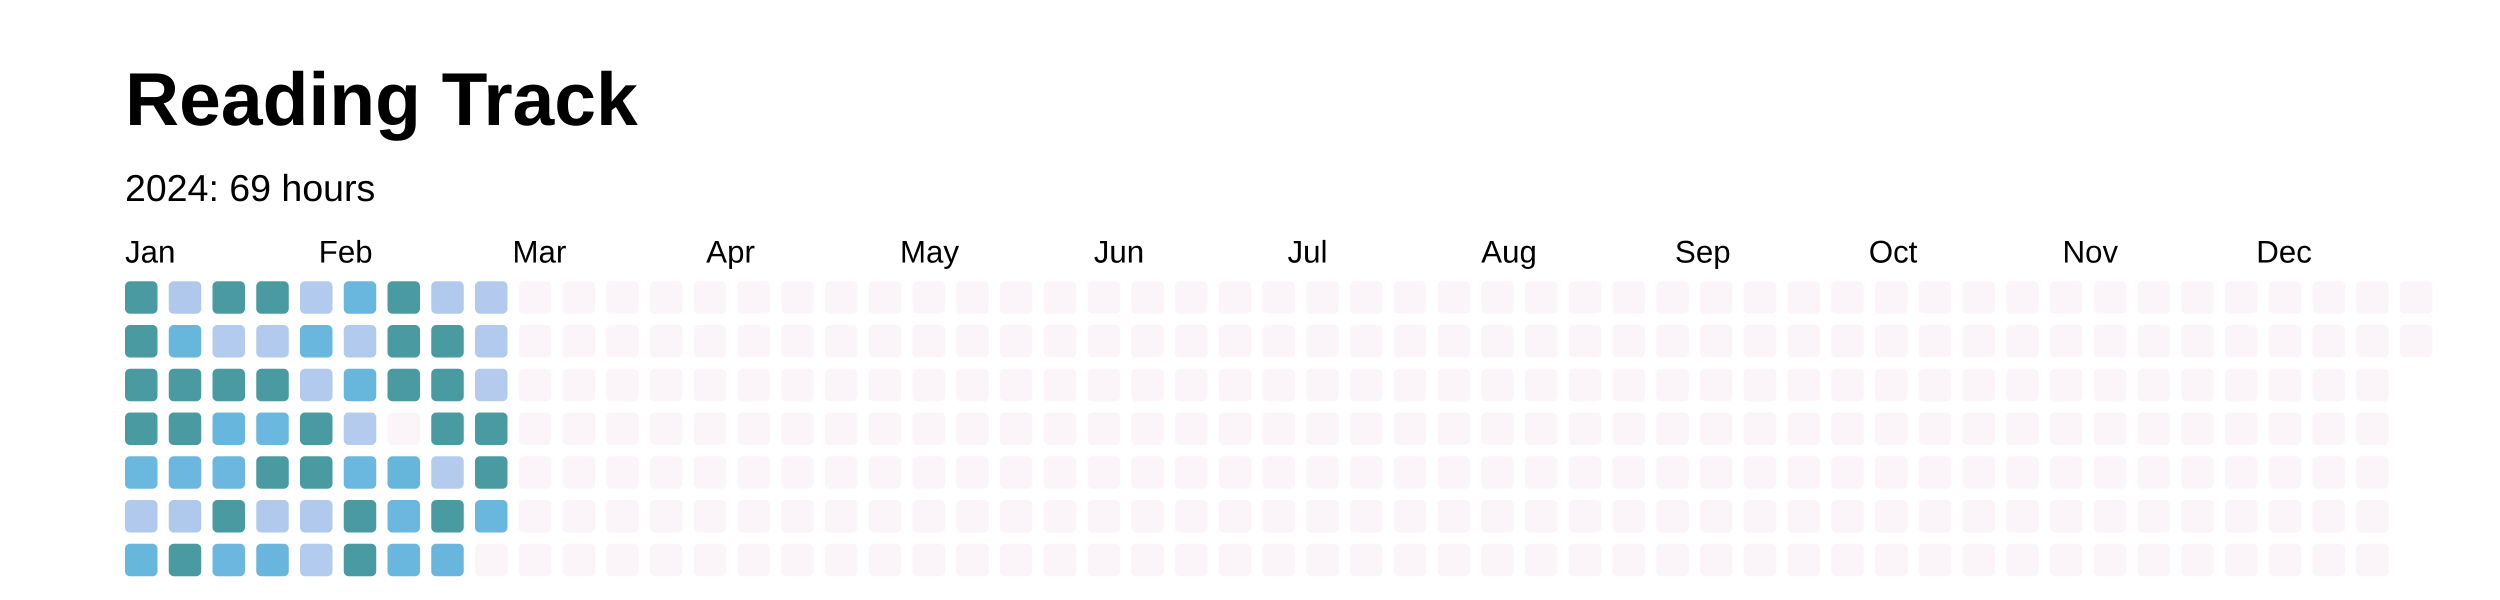
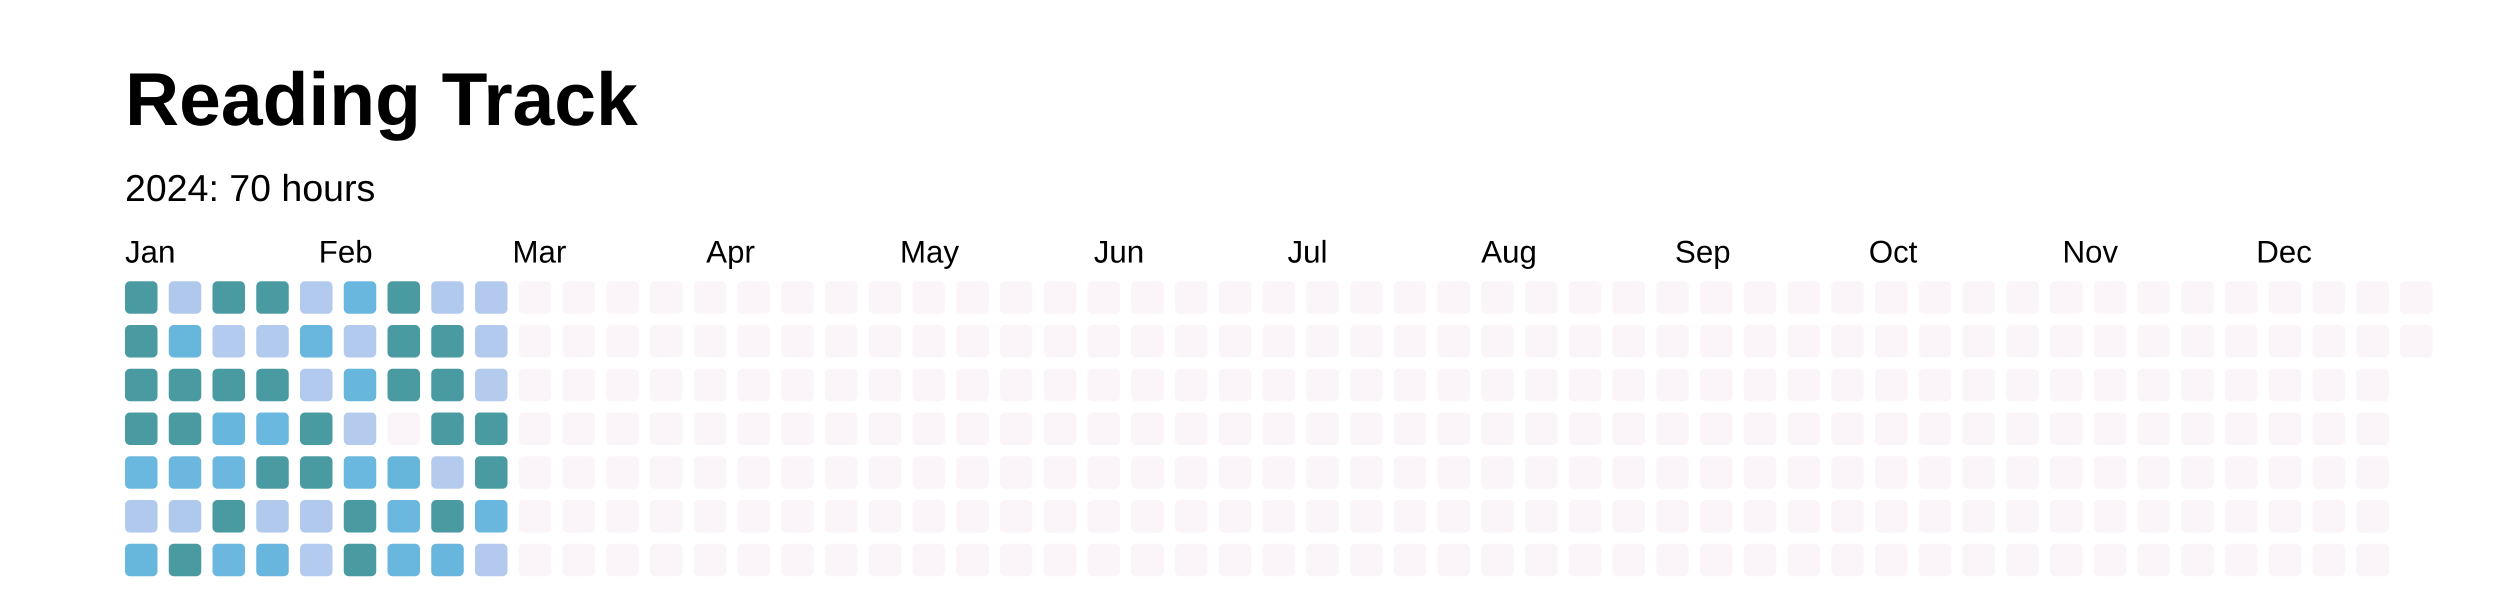
<svg xmlns="http://www.w3.org/2000/svg" baseProfile="full" height="48mm" version="1.1" viewBox="0,0,200,48" width="200mm">
  <defs />
  <rect fill="#FFFFFF" height="48" width="200" x="0" y="0" />
  <text fill="#000000" style="font-size:6px; font-family:Arial; font-weight:bold;" x="10" y="10">Reading Track</text>
-   <text dominant-baseline="hanging" fill="#000000" style="font-size:3.0px; font-family:Arial;" x="10" y="14">2024: 69 hours</text>
+   <text dominant-baseline="hanging" fill="#000000" style="font-size:3.0px; font-family:Arial;" x="10" y="14">2024: 70 hours</text>
  <text fill="#000000" style="font-size:2.5px; font-family:Arial" x="10.0" y="21.0">Jan</text>
  <text fill="#000000" style="font-size:2.5px; font-family:Arial" x="25.5" y="21.0">Feb</text>
  <text fill="#000000" style="font-size:2.5px; font-family:Arial" x="41.0" y="21.0">Mar</text>
  <text fill="#000000" style="font-size:2.5px; font-family:Arial" x="56.5" y="21.0">Apr</text>
  <text fill="#000000" style="font-size:2.5px; font-family:Arial" x="72.0" y="21.0">May</text>
  <text fill="#000000" style="font-size:2.5px; font-family:Arial" x="87.5" y="21.0">Jun</text>
  <text fill="#000000" style="font-size:2.5px; font-family:Arial" x="103.0" y="21.0">Jul</text>
  <text fill="#000000" style="font-size:2.5px; font-family:Arial" x="118.5" y="21.0">Aug</text>
  <text fill="#000000" style="font-size:2.5px; font-family:Arial" x="134.0" y="21.0">Sep</text>
  <text fill="#000000" style="font-size:2.5px; font-family:Arial" x="149.5" y="21.0">Oct</text>
  <text fill="#000000" style="font-size:2.5px; font-family:Arial" x="165.0" y="21.0">Nov</text>
  <text fill="#000000" style="font-size:2.5px; font-family:Arial" x="180.5" y="21.0">Dec</text>
  <rect fill="#4a9ba1" height="2.6" rx="0.4" ry="0.4" width="2.6" x="10.0" y="22.5" />
  <rect fill="#4a9ba1" height="2.6" rx="0.4" ry="0.4" width="2.6" x="10.0" y="26.0" />
  <rect fill="#4a9ba1" height="2.6" rx="0.4" ry="0.4" width="2.6" x="10.0" y="29.5" />
  <rect fill="#4a9ba1" height="2.6" rx="0.4" ry="0.4" width="2.6" x="10.0" y="33.0" />
  <rect fill="#6ab7df" height="2.6" rx="0.4" ry="0.4" width="2.6" x="10.0" y="36.5" />
  <rect fill="#b0c9ed" height="2.6" rx="0.4" ry="0.4" width="2.6" x="10.0" y="40.0" />
  <rect fill="#67b6dc" height="2.6" rx="0.4" ry="0.4" width="2.6" x="10.0" y="43.5" />
  <rect fill="#afc8ec" height="2.6" rx="0.4" ry="0.4" width="2.6" x="13.5" y="22.5" />
  <rect fill="#67b6dc" height="2.6" rx="0.4" ry="0.4" width="2.6" x="13.5" y="26.0" />
  <rect fill="#4a9ba1" height="2.6" rx="0.4" ry="0.4" width="2.6" x="13.5" y="29.5" />
  <rect fill="#4a9ba1" height="2.6" rx="0.4" ry="0.4" width="2.6" x="13.5" y="33.0" />
  <rect fill="#6bb7df" height="2.6" rx="0.4" ry="0.4" width="2.6" x="13.5" y="36.5" />
  <rect fill="#afc9ec" height="2.6" rx="0.4" ry="0.4" width="2.6" x="13.5" y="40.0" />
  <rect fill="#4a9ba1" height="2.6" rx="0.4" ry="0.4" width="2.6" x="13.5" y="43.5" />
  <rect fill="#4a9ba1" height="2.6" rx="0.4" ry="0.4" width="2.6" x="17.0" y="22.5" />
  <rect fill="#b3cbee" height="2.6" rx="0.4" ry="0.4" width="2.6" x="17.0" y="26.0" />
  <rect fill="#4a9ba1" height="2.6" rx="0.4" ry="0.4" width="2.6" x="17.0" y="29.5" />
  <rect fill="#67b6dd" height="2.6" rx="0.4" ry="0.4" width="2.6" x="17.0" y="33.0" />
  <rect fill="#6bb7e0" height="2.6" rx="0.4" ry="0.4" width="2.6" x="17.0" y="36.5" />
  <rect fill="#4a9ba1" height="2.6" rx="0.4" ry="0.4" width="2.6" x="17.0" y="40.0" />
  <rect fill="#6bb7df" height="2.6" rx="0.4" ry="0.4" width="2.6" x="17.0" y="43.5" />
  <rect fill="#4a9ba1" height="2.6" rx="0.4" ry="0.4" width="2.6" x="20.5" y="22.5" />
  <rect fill="#b2caed" height="2.6" rx="0.4" ry="0.4" width="2.6" x="20.5" y="26.0" />
  <rect fill="#4a9ba1" height="2.6" rx="0.4" ry="0.4" width="2.6" x="20.5" y="29.5" />
  <rect fill="#6ab7df" height="2.6" rx="0.4" ry="0.4" width="2.6" x="20.5" y="33.0" />
  <rect fill="#4a9ba1" height="2.6" rx="0.4" ry="0.4" width="2.6" x="20.5" y="36.5" />
  <rect fill="#b0c9ed" height="2.6" rx="0.4" ry="0.4" width="2.6" x="20.5" y="40.0" />
  <rect fill="#68b6dd" height="2.6" rx="0.4" ry="0.4" width="2.6" x="20.5" y="43.5" />
  <rect fill="#b2caed" height="2.6" rx="0.4" ry="0.4" width="2.6" x="24.0" y="22.5" />
  <rect fill="#69b7de" height="2.6" rx="0.4" ry="0.4" width="2.6" x="24.0" y="26.0" />
  <rect fill="#b1caed" height="2.6" rx="0.4" ry="0.4" width="2.6" x="24.0" y="29.5" />
  <rect fill="#4a9ba1" height="2.6" rx="0.4" ry="0.4" width="2.6" x="24.0" y="33.0" />
  <rect fill="#4a9ba1" height="2.6" rx="0.4" ry="0.4" width="2.6" x="24.0" y="36.5" />
  <rect fill="#b0c9ed" height="2.6" rx="0.4" ry="0.4" width="2.6" x="24.0" y="40.0" />
  <rect fill="#b3cbee" height="2.6" rx="0.4" ry="0.4" width="2.6" x="24.0" y="43.5" />
  <rect fill="#69b7de" height="2.6" rx="0.4" ry="0.4" width="2.6" x="27.5" y="22.5" />
  <rect fill="#b2caed" height="2.6" rx="0.4" ry="0.4" width="2.6" x="27.5" y="26.0" />
  <rect fill="#67b6dc" height="2.6" rx="0.4" ry="0.4" width="2.6" x="27.5" y="29.5" />
  <rect fill="#b4cbee" height="2.6" rx="0.4" ry="0.4" width="2.6" x="27.5" y="33.0" />
  <rect fill="#6ab7df" height="2.6" rx="0.4" ry="0.4" width="2.6" x="27.5" y="36.5" />
  <rect fill="#4a9ba1" height="2.6" rx="0.4" ry="0.4" width="2.6" x="27.5" y="40.0" />
  <rect fill="#4a9ba1" height="2.6" rx="0.4" ry="0.4" width="2.6" x="27.5" y="43.5" />
  <rect fill="#4a9ba1" height="2.6" rx="0.4" ry="0.4" width="2.6" x="31.0" y="22.5" />
  <rect fill="#4a9ba1" height="2.6" rx="0.4" ry="0.4" width="2.6" x="31.0" y="26.0" />
  <rect fill="#4a9ba1" height="2.6" rx="0.4" ry="0.4" width="2.6" x="31.0" y="29.5" />
  <rect fill="#FBF4F9" height="2.6" rx="0.4" ry="0.4" width="2.6" x="31.0" y="33.0" />
  <rect fill="#66b6dc" height="2.6" rx="0.4" ry="0.4" width="2.6" x="31.0" y="36.5" />
  <rect fill="#6bb7df" height="2.6" rx="0.4" ry="0.4" width="2.6" x="31.0" y="40.0" />
  <rect fill="#69b7de" height="2.6" rx="0.4" ry="0.4" width="2.6" x="31.0" y="43.5" />
  <rect fill="#b1c9ed" height="2.6" rx="0.4" ry="0.4" width="2.6" x="34.5" y="22.5" />
  <rect fill="#4a9ba1" height="2.6" rx="0.4" ry="0.4" width="2.6" x="34.5" y="26.0" />
  <rect fill="#4a9ba1" height="2.6" rx="0.4" ry="0.4" width="2.6" x="34.5" y="29.5" />
  <rect fill="#4a9ba1" height="2.6" rx="0.4" ry="0.4" width="2.6" x="34.5" y="33.0" />
  <rect fill="#b4cbee" height="2.6" rx="0.4" ry="0.4" width="2.6" x="34.5" y="36.5" />
  <rect fill="#4a9ba1" height="2.6" rx="0.4" ry="0.4" width="2.6" x="34.5" y="40.0" />
  <rect fill="#68b6dd" height="2.6" rx="0.4" ry="0.4" width="2.6" x="34.5" y="43.5" />
  <rect fill="#b3caee" height="2.6" rx="0.4" ry="0.4" width="2.6" x="38.0" y="22.5" />
  <rect fill="#b1caed" height="2.6" rx="0.4" ry="0.4" width="2.6" x="38.0" y="26.0" />
  <rect fill="#b4cbee" height="2.6" rx="0.4" ry="0.4" width="2.6" x="38.0" y="29.5" />
  <rect fill="#4a9ba1" height="2.6" rx="0.4" ry="0.4" width="2.6" x="38.0" y="33.0" />
  <rect fill="#4a9ba1" height="2.6" rx="0.4" ry="0.4" width="2.6" x="38.0" y="36.5" />
  <rect fill="#69b7df" height="2.6" rx="0.4" ry="0.4" width="2.6" x="38.0" y="40.0" />
-   <rect fill="#FBF4F9" height="2.6" rx="0.4" ry="0.4" width="2.6" x="38.0" y="43.5" />
+   <rect fill="#b3caee" height="2.6" rx="0.4" ry="0.4" width="2.6" x="38.0" y="43.5" />
  <rect fill="#FBF4F9" height="2.6" rx="0.4" ry="0.4" width="2.6" x="41.5" y="22.5" />
  <rect fill="#FBF4F9" height="2.6" rx="0.4" ry="0.4" width="2.6" x="41.5" y="26.0" />
  <rect fill="#FBF4F9" height="2.6" rx="0.4" ry="0.4" width="2.6" x="41.5" y="29.5" />
  <rect fill="#FBF4F9" height="2.6" rx="0.4" ry="0.4" width="2.6" x="41.5" y="33.0" />
  <rect fill="#FBF4F9" height="2.6" rx="0.4" ry="0.4" width="2.6" x="41.5" y="36.5" />
  <rect fill="#FBF4F9" height="2.6" rx="0.4" ry="0.4" width="2.6" x="41.5" y="40.0" />
  <rect fill="#FBF4F9" height="2.6" rx="0.4" ry="0.4" width="2.6" x="41.5" y="43.5" />
  <rect fill="#FBF4F9" height="2.6" rx="0.4" ry="0.4" width="2.6" x="45.0" y="22.5" />
  <rect fill="#FBF4F9" height="2.6" rx="0.4" ry="0.4" width="2.6" x="45.0" y="26.0" />
  <rect fill="#FBF4F9" height="2.6" rx="0.4" ry="0.4" width="2.6" x="45.0" y="29.5" />
  <rect fill="#FBF4F9" height="2.6" rx="0.4" ry="0.4" width="2.6" x="45.0" y="33.0" />
  <rect fill="#FBF4F9" height="2.6" rx="0.4" ry="0.4" width="2.6" x="45.0" y="36.5" />
  <rect fill="#FBF4F9" height="2.6" rx="0.4" ry="0.4" width="2.6" x="45.0" y="40.0" />
  <rect fill="#FBF4F9" height="2.6" rx="0.4" ry="0.4" width="2.6" x="45.0" y="43.5" />
  <rect fill="#FBF4F9" height="2.6" rx="0.4" ry="0.4" width="2.6" x="48.5" y="22.5" />
  <rect fill="#FBF4F9" height="2.6" rx="0.4" ry="0.4" width="2.6" x="48.5" y="26.0" />
  <rect fill="#FBF4F9" height="2.6" rx="0.4" ry="0.4" width="2.6" x="48.5" y="29.5" />
  <rect fill="#FBF4F9" height="2.6" rx="0.4" ry="0.4" width="2.6" x="48.5" y="33.0" />
  <rect fill="#FBF4F9" height="2.6" rx="0.4" ry="0.4" width="2.6" x="48.5" y="36.5" />
  <rect fill="#FBF4F9" height="2.6" rx="0.4" ry="0.4" width="2.6" x="48.5" y="40.0" />
  <rect fill="#FBF4F9" height="2.6" rx="0.4" ry="0.4" width="2.6" x="48.5" y="43.5" />
  <rect fill="#FBF4F9" height="2.6" rx="0.4" ry="0.4" width="2.6" x="52.0" y="22.5" />
  <rect fill="#FBF4F9" height="2.6" rx="0.4" ry="0.4" width="2.6" x="52.0" y="26.0" />
  <rect fill="#FBF4F9" height="2.6" rx="0.4" ry="0.4" width="2.6" x="52.0" y="29.5" />
  <rect fill="#FBF4F9" height="2.6" rx="0.4" ry="0.4" width="2.6" x="52.0" y="33.0" />
  <rect fill="#FBF4F9" height="2.6" rx="0.4" ry="0.4" width="2.6" x="52.0" y="36.5" />
  <rect fill="#FBF4F9" height="2.6" rx="0.4" ry="0.4" width="2.6" x="52.0" y="40.0" />
  <rect fill="#FBF4F9" height="2.6" rx="0.4" ry="0.4" width="2.6" x="52.0" y="43.5" />
  <rect fill="#FBF4F9" height="2.6" rx="0.4" ry="0.4" width="2.6" x="55.5" y="22.5" />
  <rect fill="#FBF4F9" height="2.6" rx="0.4" ry="0.4" width="2.6" x="55.5" y="26.0" />
  <rect fill="#FBF4F9" height="2.6" rx="0.4" ry="0.4" width="2.6" x="55.5" y="29.5" />
  <rect fill="#FBF4F9" height="2.6" rx="0.4" ry="0.4" width="2.6" x="55.5" y="33.0" />
  <rect fill="#FBF4F9" height="2.6" rx="0.4" ry="0.4" width="2.6" x="55.5" y="36.5" />
  <rect fill="#FBF4F9" height="2.6" rx="0.4" ry="0.4" width="2.6" x="55.5" y="40.0" />
  <rect fill="#FBF4F9" height="2.6" rx="0.4" ry="0.4" width="2.6" x="55.5" y="43.5" />
  <rect fill="#FBF4F9" height="2.6" rx="0.4" ry="0.4" width="2.6" x="59.0" y="22.5" />
  <rect fill="#FBF4F9" height="2.6" rx="0.4" ry="0.4" width="2.6" x="59.0" y="26.0" />
  <rect fill="#FBF4F9" height="2.6" rx="0.4" ry="0.4" width="2.6" x="59.0" y="29.5" />
  <rect fill="#FBF4F9" height="2.6" rx="0.4" ry="0.4" width="2.6" x="59.0" y="33.0" />
  <rect fill="#FBF4F9" height="2.6" rx="0.4" ry="0.4" width="2.6" x="59.0" y="36.5" />
  <rect fill="#FBF4F9" height="2.6" rx="0.4" ry="0.4" width="2.6" x="59.0" y="40.0" />
  <rect fill="#FBF4F9" height="2.6" rx="0.4" ry="0.4" width="2.6" x="59.0" y="43.5" />
  <rect fill="#FBF4F9" height="2.6" rx="0.4" ry="0.4" width="2.6" x="62.5" y="22.5" />
  <rect fill="#FBF4F9" height="2.6" rx="0.4" ry="0.4" width="2.6" x="62.5" y="26.0" />
  <rect fill="#FBF4F9" height="2.6" rx="0.4" ry="0.4" width="2.6" x="62.5" y="29.5" />
  <rect fill="#FBF4F9" height="2.6" rx="0.4" ry="0.4" width="2.6" x="62.5" y="33.0" />
  <rect fill="#FBF4F9" height="2.6" rx="0.4" ry="0.4" width="2.6" x="62.5" y="36.5" />
  <rect fill="#FBF4F9" height="2.6" rx="0.4" ry="0.4" width="2.6" x="62.5" y="40.0" />
  <rect fill="#FBF4F9" height="2.6" rx="0.4" ry="0.4" width="2.6" x="62.5" y="43.5" />
  <rect fill="#FBF4F9" height="2.6" rx="0.4" ry="0.4" width="2.6" x="66.0" y="22.5" />
  <rect fill="#FBF4F9" height="2.6" rx="0.4" ry="0.4" width="2.6" x="66.0" y="26.0" />
  <rect fill="#FBF4F9" height="2.6" rx="0.4" ry="0.4" width="2.6" x="66.0" y="29.5" />
  <rect fill="#FBF4F9" height="2.6" rx="0.4" ry="0.4" width="2.6" x="66.0" y="33.0" />
  <rect fill="#FBF4F9" height="2.6" rx="0.4" ry="0.4" width="2.6" x="66.0" y="36.5" />
  <rect fill="#FBF4F9" height="2.6" rx="0.4" ry="0.4" width="2.6" x="66.0" y="40.0" />
  <rect fill="#FBF4F9" height="2.6" rx="0.4" ry="0.4" width="2.6" x="66.0" y="43.5" />
  <rect fill="#FBF4F9" height="2.6" rx="0.4" ry="0.4" width="2.6" x="69.5" y="22.5" />
  <rect fill="#FBF4F9" height="2.6" rx="0.4" ry="0.4" width="2.6" x="69.5" y="26.0" />
  <rect fill="#FBF4F9" height="2.6" rx="0.4" ry="0.4" width="2.6" x="69.5" y="29.5" />
  <rect fill="#FBF4F9" height="2.6" rx="0.4" ry="0.4" width="2.6" x="69.5" y="33.0" />
  <rect fill="#FBF4F9" height="2.6" rx="0.4" ry="0.4" width="2.6" x="69.5" y="36.5" />
  <rect fill="#FBF4F9" height="2.6" rx="0.4" ry="0.4" width="2.6" x="69.5" y="40.0" />
  <rect fill="#FBF4F9" height="2.6" rx="0.4" ry="0.4" width="2.6" x="69.5" y="43.5" />
  <rect fill="#FBF4F9" height="2.6" rx="0.4" ry="0.4" width="2.6" x="73.0" y="22.5" />
  <rect fill="#FBF4F9" height="2.6" rx="0.4" ry="0.4" width="2.6" x="73.0" y="26.0" />
  <rect fill="#FBF4F9" height="2.6" rx="0.4" ry="0.4" width="2.6" x="73.0" y="29.5" />
  <rect fill="#FBF4F9" height="2.6" rx="0.4" ry="0.4" width="2.6" x="73.0" y="33.0" />
  <rect fill="#FBF4F9" height="2.6" rx="0.4" ry="0.4" width="2.6" x="73.0" y="36.5" />
  <rect fill="#FBF4F9" height="2.6" rx="0.4" ry="0.4" width="2.6" x="73.0" y="40.0" />
  <rect fill="#FBF4F9" height="2.6" rx="0.4" ry="0.4" width="2.6" x="73.0" y="43.5" />
  <rect fill="#FBF4F9" height="2.6" rx="0.4" ry="0.4" width="2.6" x="76.5" y="22.5" />
  <rect fill="#FBF4F9" height="2.6" rx="0.4" ry="0.4" width="2.6" x="76.5" y="26.0" />
  <rect fill="#FBF4F9" height="2.6" rx="0.4" ry="0.4" width="2.6" x="76.5" y="29.5" />
  <rect fill="#FBF4F9" height="2.6" rx="0.4" ry="0.4" width="2.6" x="76.5" y="33.0" />
  <rect fill="#FBF4F9" height="2.6" rx="0.4" ry="0.4" width="2.6" x="76.5" y="36.5" />
  <rect fill="#FBF4F9" height="2.6" rx="0.4" ry="0.4" width="2.6" x="76.5" y="40.0" />
  <rect fill="#FBF4F9" height="2.6" rx="0.4" ry="0.4" width="2.6" x="76.5" y="43.5" />
  <rect fill="#FBF4F9" height="2.6" rx="0.4" ry="0.4" width="2.6" x="80.0" y="22.5" />
  <rect fill="#FBF4F9" height="2.6" rx="0.4" ry="0.4" width="2.6" x="80.0" y="26.0" />
  <rect fill="#FBF4F9" height="2.6" rx="0.4" ry="0.4" width="2.6" x="80.0" y="29.5" />
  <rect fill="#FBF4F9" height="2.6" rx="0.4" ry="0.4" width="2.6" x="80.0" y="33.0" />
  <rect fill="#FBF4F9" height="2.6" rx="0.4" ry="0.4" width="2.6" x="80.0" y="36.5" />
  <rect fill="#FBF4F9" height="2.6" rx="0.4" ry="0.4" width="2.6" x="80.0" y="40.0" />
  <rect fill="#FBF4F9" height="2.6" rx="0.4" ry="0.4" width="2.6" x="80.0" y="43.5" />
  <rect fill="#FBF4F9" height="2.6" rx="0.4" ry="0.4" width="2.6" x="83.5" y="22.5" />
  <rect fill="#FBF4F9" height="2.6" rx="0.4" ry="0.4" width="2.6" x="83.5" y="26.0" />
  <rect fill="#FBF4F9" height="2.6" rx="0.4" ry="0.4" width="2.6" x="83.5" y="29.5" />
  <rect fill="#FBF4F9" height="2.6" rx="0.4" ry="0.4" width="2.6" x="83.5" y="33.0" />
  <rect fill="#FBF4F9" height="2.6" rx="0.4" ry="0.4" width="2.6" x="83.5" y="36.5" />
  <rect fill="#FBF4F9" height="2.6" rx="0.4" ry="0.4" width="2.6" x="83.5" y="40.0" />
  <rect fill="#FBF4F9" height="2.6" rx="0.4" ry="0.4" width="2.6" x="83.5" y="43.5" />
  <rect fill="#FBF4F9" height="2.6" rx="0.4" ry="0.4" width="2.6" x="87.0" y="22.5" />
  <rect fill="#FBF4F9" height="2.6" rx="0.4" ry="0.4" width="2.6" x="87.0" y="26.0" />
  <rect fill="#FBF4F9" height="2.6" rx="0.4" ry="0.4" width="2.6" x="87.0" y="29.5" />
  <rect fill="#FBF4F9" height="2.6" rx="0.4" ry="0.4" width="2.6" x="87.0" y="33.0" />
  <rect fill="#FBF4F9" height="2.6" rx="0.4" ry="0.4" width="2.6" x="87.0" y="36.5" />
  <rect fill="#FBF4F9" height="2.6" rx="0.4" ry="0.4" width="2.6" x="87.0" y="40.0" />
  <rect fill="#FBF4F9" height="2.6" rx="0.4" ry="0.4" width="2.6" x="87.0" y="43.5" />
  <rect fill="#FBF4F9" height="2.6" rx="0.4" ry="0.4" width="2.6" x="90.5" y="22.5" />
  <rect fill="#FBF4F9" height="2.6" rx="0.4" ry="0.4" width="2.6" x="90.5" y="26.0" />
  <rect fill="#FBF4F9" height="2.6" rx="0.4" ry="0.4" width="2.6" x="90.5" y="29.5" />
  <rect fill="#FBF4F9" height="2.6" rx="0.4" ry="0.4" width="2.6" x="90.5" y="33.0" />
  <rect fill="#FBF4F9" height="2.6" rx="0.4" ry="0.4" width="2.6" x="90.5" y="36.5" />
  <rect fill="#FBF4F9" height="2.6" rx="0.4" ry="0.4" width="2.6" x="90.5" y="40.0" />
  <rect fill="#FBF4F9" height="2.6" rx="0.4" ry="0.4" width="2.6" x="90.5" y="43.5" />
  <rect fill="#FBF4F9" height="2.6" rx="0.4" ry="0.4" width="2.6" x="94.0" y="22.5" />
  <rect fill="#FBF4F9" height="2.6" rx="0.4" ry="0.4" width="2.6" x="94.0" y="26.0" />
  <rect fill="#FBF4F9" height="2.6" rx="0.4" ry="0.4" width="2.6" x="94.0" y="29.5" />
  <rect fill="#FBF4F9" height="2.6" rx="0.4" ry="0.4" width="2.6" x="94.0" y="33.0" />
  <rect fill="#FBF4F9" height="2.6" rx="0.4" ry="0.4" width="2.6" x="94.0" y="36.5" />
  <rect fill="#FBF4F9" height="2.6" rx="0.4" ry="0.4" width="2.6" x="94.0" y="40.0" />
  <rect fill="#FBF4F9" height="2.6" rx="0.4" ry="0.4" width="2.6" x="94.0" y="43.5" />
  <rect fill="#FBF4F9" height="2.6" rx="0.4" ry="0.4" width="2.6" x="97.5" y="22.5" />
  <rect fill="#FBF4F9" height="2.6" rx="0.4" ry="0.4" width="2.6" x="97.5" y="26.0" />
  <rect fill="#FBF4F9" height="2.6" rx="0.4" ry="0.4" width="2.6" x="97.5" y="29.5" />
  <rect fill="#FBF4F9" height="2.6" rx="0.4" ry="0.4" width="2.6" x="97.5" y="33.0" />
  <rect fill="#FBF4F9" height="2.6" rx="0.4" ry="0.4" width="2.6" x="97.5" y="36.5" />
  <rect fill="#FBF4F9" height="2.6" rx="0.4" ry="0.4" width="2.6" x="97.5" y="40.0" />
  <rect fill="#FBF4F9" height="2.6" rx="0.4" ry="0.4" width="2.6" x="97.5" y="43.5" />
  <rect fill="#FBF4F9" height="2.6" rx="0.4" ry="0.4" width="2.6" x="101.0" y="22.5" />
  <rect fill="#FBF4F9" height="2.6" rx="0.4" ry="0.4" width="2.6" x="101.0" y="26.0" />
  <rect fill="#FBF4F9" height="2.6" rx="0.4" ry="0.4" width="2.6" x="101.0" y="29.5" />
  <rect fill="#FBF4F9" height="2.6" rx="0.4" ry="0.4" width="2.6" x="101.0" y="33.0" />
  <rect fill="#FBF4F9" height="2.6" rx="0.4" ry="0.4" width="2.6" x="101.0" y="36.5" />
  <rect fill="#FBF4F9" height="2.6" rx="0.4" ry="0.4" width="2.6" x="101.0" y="40.0" />
  <rect fill="#FBF4F9" height="2.6" rx="0.4" ry="0.4" width="2.6" x="101.0" y="43.5" />
  <rect fill="#FBF4F9" height="2.6" rx="0.4" ry="0.4" width="2.6" x="104.5" y="22.5" />
  <rect fill="#FBF4F9" height="2.6" rx="0.4" ry="0.4" width="2.6" x="104.5" y="26.0" />
  <rect fill="#FBF4F9" height="2.6" rx="0.4" ry="0.4" width="2.6" x="104.5" y="29.5" />
  <rect fill="#FBF4F9" height="2.6" rx="0.4" ry="0.4" width="2.6" x="104.5" y="33.0" />
  <rect fill="#FBF4F9" height="2.6" rx="0.4" ry="0.4" width="2.6" x="104.5" y="36.5" />
  <rect fill="#FBF4F9" height="2.6" rx="0.4" ry="0.4" width="2.6" x="104.5" y="40.0" />
  <rect fill="#FBF4F9" height="2.6" rx="0.4" ry="0.4" width="2.6" x="104.5" y="43.5" />
  <rect fill="#FBF4F9" height="2.6" rx="0.4" ry="0.4" width="2.6" x="108.0" y="22.5" />
  <rect fill="#FBF4F9" height="2.6" rx="0.4" ry="0.4" width="2.6" x="108.0" y="26.0" />
  <rect fill="#FBF4F9" height="2.6" rx="0.4" ry="0.4" width="2.6" x="108.0" y="29.5" />
  <rect fill="#FBF4F9" height="2.6" rx="0.4" ry="0.4" width="2.6" x="108.0" y="33.0" />
  <rect fill="#FBF4F9" height="2.6" rx="0.4" ry="0.4" width="2.6" x="108.0" y="36.5" />
  <rect fill="#FBF4F9" height="2.6" rx="0.4" ry="0.4" width="2.6" x="108.0" y="40.0" />
  <rect fill="#FBF4F9" height="2.6" rx="0.4" ry="0.4" width="2.6" x="108.0" y="43.5" />
  <rect fill="#FBF4F9" height="2.6" rx="0.4" ry="0.4" width="2.6" x="111.5" y="22.5" />
  <rect fill="#FBF4F9" height="2.6" rx="0.4" ry="0.4" width="2.6" x="111.5" y="26.0" />
  <rect fill="#FBF4F9" height="2.6" rx="0.4" ry="0.4" width="2.6" x="111.5" y="29.5" />
  <rect fill="#FBF4F9" height="2.6" rx="0.4" ry="0.4" width="2.6" x="111.5" y="33.0" />
  <rect fill="#FBF4F9" height="2.6" rx="0.4" ry="0.4" width="2.6" x="111.5" y="36.5" />
  <rect fill="#FBF4F9" height="2.6" rx="0.4" ry="0.4" width="2.6" x="111.5" y="40.0" />
  <rect fill="#FBF4F9" height="2.6" rx="0.4" ry="0.4" width="2.6" x="111.5" y="43.5" />
  <rect fill="#FBF4F9" height="2.6" rx="0.4" ry="0.4" width="2.6" x="115.0" y="22.5" />
  <rect fill="#FBF4F9" height="2.6" rx="0.4" ry="0.4" width="2.6" x="115.0" y="26.0" />
  <rect fill="#FBF4F9" height="2.6" rx="0.4" ry="0.4" width="2.6" x="115.0" y="29.5" />
  <rect fill="#FBF4F9" height="2.6" rx="0.4" ry="0.4" width="2.6" x="115.0" y="33.0" />
  <rect fill="#FBF4F9" height="2.6" rx="0.4" ry="0.4" width="2.6" x="115.0" y="36.5" />
  <rect fill="#FBF4F9" height="2.6" rx="0.4" ry="0.4" width="2.6" x="115.0" y="40.0" />
  <rect fill="#FBF4F9" height="2.6" rx="0.4" ry="0.4" width="2.6" x="115.0" y="43.5" />
  <rect fill="#FBF4F9" height="2.6" rx="0.4" ry="0.4" width="2.6" x="118.5" y="22.5" />
  <rect fill="#FBF4F9" height="2.6" rx="0.4" ry="0.4" width="2.6" x="118.5" y="26.0" />
  <rect fill="#FBF4F9" height="2.6" rx="0.4" ry="0.4" width="2.6" x="118.5" y="29.5" />
  <rect fill="#FBF4F9" height="2.6" rx="0.4" ry="0.4" width="2.6" x="118.5" y="33.0" />
  <rect fill="#FBF4F9" height="2.6" rx="0.4" ry="0.4" width="2.6" x="118.5" y="36.5" />
  <rect fill="#FBF4F9" height="2.6" rx="0.4" ry="0.4" width="2.6" x="118.5" y="40.0" />
  <rect fill="#FBF4F9" height="2.6" rx="0.4" ry="0.4" width="2.6" x="118.5" y="43.5" />
  <rect fill="#FBF4F9" height="2.6" rx="0.4" ry="0.4" width="2.6" x="122.0" y="22.5" />
  <rect fill="#FBF4F9" height="2.6" rx="0.4" ry="0.4" width="2.6" x="122.0" y="26.0" />
  <rect fill="#FBF4F9" height="2.6" rx="0.4" ry="0.4" width="2.6" x="122.0" y="29.5" />
  <rect fill="#FBF4F9" height="2.6" rx="0.4" ry="0.4" width="2.6" x="122.0" y="33.0" />
  <rect fill="#FBF4F9" height="2.6" rx="0.4" ry="0.4" width="2.6" x="122.0" y="36.5" />
  <rect fill="#FBF4F9" height="2.6" rx="0.4" ry="0.4" width="2.6" x="122.0" y="40.0" />
  <rect fill="#FBF4F9" height="2.6" rx="0.4" ry="0.4" width="2.6" x="122.0" y="43.5" />
  <rect fill="#FBF4F9" height="2.6" rx="0.4" ry="0.4" width="2.6" x="125.5" y="22.5" />
  <rect fill="#FBF4F9" height="2.6" rx="0.4" ry="0.4" width="2.6" x="125.5" y="26.0" />
  <rect fill="#FBF4F9" height="2.6" rx="0.4" ry="0.4" width="2.6" x="125.5" y="29.5" />
  <rect fill="#FBF4F9" height="2.6" rx="0.4" ry="0.4" width="2.6" x="125.5" y="33.0" />
  <rect fill="#FBF4F9" height="2.6" rx="0.4" ry="0.4" width="2.6" x="125.5" y="36.5" />
  <rect fill="#FBF4F9" height="2.6" rx="0.4" ry="0.4" width="2.6" x="125.5" y="40.0" />
  <rect fill="#FBF4F9" height="2.6" rx="0.4" ry="0.4" width="2.6" x="125.5" y="43.5" />
  <rect fill="#FBF4F9" height="2.6" rx="0.4" ry="0.4" width="2.6" x="129.0" y="22.5" />
  <rect fill="#FBF4F9" height="2.6" rx="0.4" ry="0.4" width="2.6" x="129.0" y="26.0" />
  <rect fill="#FBF4F9" height="2.6" rx="0.4" ry="0.4" width="2.6" x="129.0" y="29.5" />
  <rect fill="#FBF4F9" height="2.6" rx="0.4" ry="0.4" width="2.6" x="129.0" y="33.0" />
  <rect fill="#FBF4F9" height="2.6" rx="0.4" ry="0.4" width="2.6" x="129.0" y="36.5" />
  <rect fill="#FBF4F9" height="2.6" rx="0.4" ry="0.4" width="2.6" x="129.0" y="40.0" />
  <rect fill="#FBF4F9" height="2.6" rx="0.4" ry="0.4" width="2.6" x="129.0" y="43.5" />
  <rect fill="#FBF4F9" height="2.6" rx="0.4" ry="0.4" width="2.6" x="132.5" y="22.5" />
  <rect fill="#FBF4F9" height="2.6" rx="0.4" ry="0.4" width="2.6" x="132.5" y="26.0" />
  <rect fill="#FBF4F9" height="2.6" rx="0.4" ry="0.4" width="2.6" x="132.5" y="29.5" />
  <rect fill="#FBF4F9" height="2.6" rx="0.4" ry="0.4" width="2.6" x="132.5" y="33.0" />
  <rect fill="#FBF4F9" height="2.6" rx="0.4" ry="0.4" width="2.6" x="132.5" y="36.5" />
  <rect fill="#FBF4F9" height="2.6" rx="0.4" ry="0.4" width="2.6" x="132.5" y="40.0" />
  <rect fill="#FBF4F9" height="2.6" rx="0.4" ry="0.4" width="2.6" x="132.5" y="43.5" />
  <rect fill="#FBF4F9" height="2.6" rx="0.4" ry="0.4" width="2.6" x="136.0" y="22.5" />
  <rect fill="#FBF4F9" height="2.6" rx="0.4" ry="0.4" width="2.6" x="136.0" y="26.0" />
  <rect fill="#FBF4F9" height="2.6" rx="0.4" ry="0.4" width="2.6" x="136.0" y="29.5" />
  <rect fill="#FBF4F9" height="2.6" rx="0.4" ry="0.4" width="2.6" x="136.0" y="33.0" />
  <rect fill="#FBF4F9" height="2.6" rx="0.4" ry="0.4" width="2.6" x="136.0" y="36.5" />
  <rect fill="#FBF4F9" height="2.6" rx="0.4" ry="0.4" width="2.6" x="136.0" y="40.0" />
  <rect fill="#FBF4F9" height="2.6" rx="0.4" ry="0.4" width="2.6" x="136.0" y="43.5" />
  <rect fill="#FBF4F9" height="2.6" rx="0.4" ry="0.4" width="2.6" x="139.5" y="22.5" />
  <rect fill="#FBF4F9" height="2.6" rx="0.4" ry="0.4" width="2.6" x="139.5" y="26.0" />
  <rect fill="#FBF4F9" height="2.6" rx="0.4" ry="0.4" width="2.6" x="139.5" y="29.5" />
  <rect fill="#FBF4F9" height="2.6" rx="0.4" ry="0.4" width="2.6" x="139.5" y="33.0" />
  <rect fill="#FBF4F9" height="2.6" rx="0.4" ry="0.4" width="2.6" x="139.5" y="36.5" />
  <rect fill="#FBF4F9" height="2.6" rx="0.4" ry="0.4" width="2.6" x="139.5" y="40.0" />
  <rect fill="#FBF4F9" height="2.6" rx="0.4" ry="0.4" width="2.6" x="139.5" y="43.5" />
  <rect fill="#FBF4F9" height="2.6" rx="0.4" ry="0.4" width="2.6" x="143.0" y="22.5" />
  <rect fill="#FBF4F9" height="2.6" rx="0.4" ry="0.4" width="2.6" x="143.0" y="26.0" />
  <rect fill="#FBF4F9" height="2.6" rx="0.4" ry="0.4" width="2.6" x="143.0" y="29.5" />
  <rect fill="#FBF4F9" height="2.6" rx="0.4" ry="0.4" width="2.6" x="143.0" y="33.0" />
  <rect fill="#FBF4F9" height="2.6" rx="0.4" ry="0.4" width="2.6" x="143.0" y="36.5" />
  <rect fill="#FBF4F9" height="2.6" rx="0.4" ry="0.4" width="2.6" x="143.0" y="40.0" />
  <rect fill="#FBF4F9" height="2.6" rx="0.4" ry="0.4" width="2.6" x="143.0" y="43.5" />
  <rect fill="#FBF4F9" height="2.6" rx="0.4" ry="0.4" width="2.6" x="146.5" y="22.5" />
  <rect fill="#FBF4F9" height="2.6" rx="0.4" ry="0.4" width="2.6" x="146.5" y="26.0" />
  <rect fill="#FBF4F9" height="2.6" rx="0.4" ry="0.4" width="2.6" x="146.5" y="29.5" />
  <rect fill="#FBF4F9" height="2.6" rx="0.4" ry="0.4" width="2.6" x="146.5" y="33.0" />
  <rect fill="#FBF4F9" height="2.6" rx="0.4" ry="0.4" width="2.6" x="146.5" y="36.5" />
  <rect fill="#FBF4F9" height="2.6" rx="0.4" ry="0.4" width="2.6" x="146.5" y="40.0" />
  <rect fill="#FBF4F9" height="2.6" rx="0.4" ry="0.4" width="2.6" x="146.5" y="43.5" />
  <rect fill="#FBF4F9" height="2.6" rx="0.4" ry="0.4" width="2.6" x="150.0" y="22.5" />
  <rect fill="#FBF4F9" height="2.6" rx="0.4" ry="0.4" width="2.6" x="150.0" y="26.0" />
  <rect fill="#FBF4F9" height="2.6" rx="0.4" ry="0.4" width="2.6" x="150.0" y="29.5" />
  <rect fill="#FBF4F9" height="2.6" rx="0.4" ry="0.4" width="2.6" x="150.0" y="33.0" />
  <rect fill="#FBF4F9" height="2.6" rx="0.4" ry="0.4" width="2.6" x="150.0" y="36.5" />
  <rect fill="#FBF4F9" height="2.6" rx="0.4" ry="0.4" width="2.6" x="150.0" y="40.0" />
  <rect fill="#FBF4F9" height="2.6" rx="0.4" ry="0.4" width="2.6" x="150.0" y="43.5" />
  <rect fill="#FBF4F9" height="2.6" rx="0.4" ry="0.4" width="2.6" x="153.5" y="22.5" />
  <rect fill="#FBF4F9" height="2.6" rx="0.4" ry="0.4" width="2.6" x="153.5" y="26.0" />
  <rect fill="#FBF4F9" height="2.6" rx="0.4" ry="0.4" width="2.6" x="153.5" y="29.5" />
  <rect fill="#FBF4F9" height="2.6" rx="0.4" ry="0.4" width="2.6" x="153.5" y="33.0" />
  <rect fill="#FBF4F9" height="2.6" rx="0.4" ry="0.4" width="2.6" x="153.5" y="36.5" />
  <rect fill="#FBF4F9" height="2.6" rx="0.4" ry="0.4" width="2.6" x="153.5" y="40.0" />
  <rect fill="#FBF4F9" height="2.6" rx="0.4" ry="0.4" width="2.6" x="153.5" y="43.5" />
  <rect fill="#FBF4F9" height="2.6" rx="0.4" ry="0.4" width="2.6" x="157.0" y="22.5" />
  <rect fill="#FBF4F9" height="2.6" rx="0.4" ry="0.4" width="2.6" x="157.0" y="26.0" />
  <rect fill="#FBF4F9" height="2.6" rx="0.4" ry="0.4" width="2.6" x="157.0" y="29.5" />
  <rect fill="#FBF4F9" height="2.6" rx="0.4" ry="0.4" width="2.6" x="157.0" y="33.0" />
  <rect fill="#FBF4F9" height="2.6" rx="0.4" ry="0.4" width="2.6" x="157.0" y="36.5" />
  <rect fill="#FBF4F9" height="2.6" rx="0.4" ry="0.4" width="2.6" x="157.0" y="40.0" />
  <rect fill="#FBF4F9" height="2.6" rx="0.4" ry="0.4" width="2.6" x="157.0" y="43.5" />
  <rect fill="#FBF4F9" height="2.6" rx="0.4" ry="0.4" width="2.6" x="160.5" y="22.5" />
  <rect fill="#FBF4F9" height="2.6" rx="0.4" ry="0.4" width="2.6" x="160.5" y="26.0" />
  <rect fill="#FBF4F9" height="2.6" rx="0.4" ry="0.4" width="2.6" x="160.5" y="29.5" />
  <rect fill="#FBF4F9" height="2.6" rx="0.4" ry="0.4" width="2.6" x="160.5" y="33.0" />
  <rect fill="#FBF4F9" height="2.6" rx="0.4" ry="0.4" width="2.6" x="160.5" y="36.5" />
  <rect fill="#FBF4F9" height="2.6" rx="0.4" ry="0.4" width="2.6" x="160.5" y="40.0" />
  <rect fill="#FBF4F9" height="2.6" rx="0.4" ry="0.4" width="2.6" x="160.5" y="43.5" />
  <rect fill="#FBF4F9" height="2.6" rx="0.4" ry="0.4" width="2.6" x="164.0" y="22.5" />
  <rect fill="#FBF4F9" height="2.6" rx="0.4" ry="0.4" width="2.6" x="164.0" y="26.0" />
  <rect fill="#FBF4F9" height="2.6" rx="0.4" ry="0.4" width="2.6" x="164.0" y="29.5" />
  <rect fill="#FBF4F9" height="2.6" rx="0.4" ry="0.4" width="2.6" x="164.0" y="33.0" />
  <rect fill="#FBF4F9" height="2.6" rx="0.4" ry="0.4" width="2.6" x="164.0" y="36.5" />
  <rect fill="#FBF4F9" height="2.6" rx="0.4" ry="0.4" width="2.6" x="164.0" y="40.0" />
  <rect fill="#FBF4F9" height="2.6" rx="0.4" ry="0.4" width="2.6" x="164.0" y="43.5" />
  <rect fill="#FBF4F9" height="2.6" rx="0.4" ry="0.4" width="2.6" x="167.5" y="22.5" />
  <rect fill="#FBF4F9" height="2.6" rx="0.4" ry="0.4" width="2.6" x="167.5" y="26.0" />
  <rect fill="#FBF4F9" height="2.6" rx="0.4" ry="0.4" width="2.6" x="167.5" y="29.5" />
  <rect fill="#FBF4F9" height="2.6" rx="0.4" ry="0.4" width="2.6" x="167.5" y="33.0" />
  <rect fill="#FBF4F9" height="2.6" rx="0.4" ry="0.4" width="2.6" x="167.5" y="36.5" />
  <rect fill="#FBF4F9" height="2.6" rx="0.4" ry="0.4" width="2.6" x="167.5" y="40.0" />
  <rect fill="#FBF4F9" height="2.6" rx="0.4" ry="0.4" width="2.6" x="167.5" y="43.5" />
  <rect fill="#FBF4F9" height="2.6" rx="0.4" ry="0.4" width="2.6" x="171.0" y="22.5" />
  <rect fill="#FBF4F9" height="2.6" rx="0.4" ry="0.4" width="2.6" x="171.0" y="26.0" />
  <rect fill="#FBF4F9" height="2.6" rx="0.4" ry="0.4" width="2.6" x="171.0" y="29.5" />
  <rect fill="#FBF4F9" height="2.6" rx="0.4" ry="0.4" width="2.6" x="171.0" y="33.0" />
  <rect fill="#FBF4F9" height="2.6" rx="0.4" ry="0.4" width="2.6" x="171.0" y="36.5" />
  <rect fill="#FBF4F9" height="2.6" rx="0.4" ry="0.4" width="2.6" x="171.0" y="40.0" />
  <rect fill="#FBF4F9" height="2.6" rx="0.4" ry="0.4" width="2.6" x="171.0" y="43.5" />
  <rect fill="#FBF4F9" height="2.6" rx="0.4" ry="0.4" width="2.6" x="174.5" y="22.5" />
  <rect fill="#FBF4F9" height="2.6" rx="0.4" ry="0.4" width="2.6" x="174.5" y="26.0" />
  <rect fill="#FBF4F9" height="2.6" rx="0.4" ry="0.4" width="2.6" x="174.5" y="29.5" />
  <rect fill="#FBF4F9" height="2.6" rx="0.4" ry="0.4" width="2.6" x="174.5" y="33.0" />
  <rect fill="#FBF4F9" height="2.6" rx="0.4" ry="0.4" width="2.6" x="174.5" y="36.5" />
  <rect fill="#FBF4F9" height="2.6" rx="0.4" ry="0.4" width="2.6" x="174.5" y="40.0" />
  <rect fill="#FBF4F9" height="2.6" rx="0.4" ry="0.4" width="2.6" x="174.5" y="43.5" />
  <rect fill="#FBF4F9" height="2.6" rx="0.4" ry="0.4" width="2.6" x="178.0" y="22.5" />
  <rect fill="#FBF4F9" height="2.6" rx="0.4" ry="0.4" width="2.6" x="178.0" y="26.0" />
  <rect fill="#FBF4F9" height="2.6" rx="0.4" ry="0.4" width="2.6" x="178.0" y="29.5" />
  <rect fill="#FBF4F9" height="2.6" rx="0.4" ry="0.4" width="2.6" x="178.0" y="33.0" />
  <rect fill="#FBF4F9" height="2.6" rx="0.4" ry="0.4" width="2.6" x="178.0" y="36.5" />
  <rect fill="#FBF4F9" height="2.6" rx="0.4" ry="0.4" width="2.6" x="178.0" y="40.0" />
  <rect fill="#FBF4F9" height="2.6" rx="0.4" ry="0.4" width="2.6" x="178.0" y="43.5" />
  <rect fill="#FBF4F9" height="2.6" rx="0.4" ry="0.4" width="2.6" x="181.5" y="22.5" />
  <rect fill="#FBF4F9" height="2.6" rx="0.4" ry="0.4" width="2.6" x="181.5" y="26.0" />
  <rect fill="#FBF4F9" height="2.6" rx="0.4" ry="0.4" width="2.6" x="181.5" y="29.5" />
  <rect fill="#FBF4F9" height="2.6" rx="0.4" ry="0.4" width="2.6" x="181.5" y="33.0" />
  <rect fill="#FBF4F9" height="2.6" rx="0.4" ry="0.4" width="2.6" x="181.5" y="36.5" />
  <rect fill="#FBF4F9" height="2.6" rx="0.4" ry="0.4" width="2.6" x="181.5" y="40.0" />
  <rect fill="#FBF4F9" height="2.6" rx="0.4" ry="0.4" width="2.6" x="181.5" y="43.5" />
  <rect fill="#FBF4F9" height="2.6" rx="0.4" ry="0.4" width="2.6" x="185.0" y="22.5" />
  <rect fill="#FBF4F9" height="2.6" rx="0.4" ry="0.4" width="2.6" x="185.0" y="26.0" />
  <rect fill="#FBF4F9" height="2.6" rx="0.4" ry="0.4" width="2.6" x="185.0" y="29.5" />
  <rect fill="#FBF4F9" height="2.6" rx="0.4" ry="0.4" width="2.6" x="185.0" y="33.0" />
  <rect fill="#FBF4F9" height="2.6" rx="0.4" ry="0.4" width="2.6" x="185.0" y="36.5" />
  <rect fill="#FBF4F9" height="2.6" rx="0.4" ry="0.4" width="2.6" x="185.0" y="40.0" />
  <rect fill="#FBF4F9" height="2.6" rx="0.4" ry="0.4" width="2.6" x="185.0" y="43.5" />
  <rect fill="#FBF4F9" height="2.6" rx="0.4" ry="0.4" width="2.6" x="188.5" y="22.5" />
  <rect fill="#FBF4F9" height="2.6" rx="0.4" ry="0.4" width="2.6" x="188.5" y="26.0" />
  <rect fill="#FBF4F9" height="2.6" rx="0.4" ry="0.4" width="2.6" x="188.5" y="29.5" />
  <rect fill="#FBF4F9" height="2.6" rx="0.4" ry="0.4" width="2.6" x="188.5" y="33.0" />
  <rect fill="#FBF4F9" height="2.6" rx="0.4" ry="0.4" width="2.6" x="188.5" y="36.5" />
  <rect fill="#FBF4F9" height="2.6" rx="0.4" ry="0.4" width="2.6" x="188.5" y="40.0" />
  <rect fill="#FBF4F9" height="2.6" rx="0.4" ry="0.4" width="2.6" x="188.5" y="43.5" />
  <rect fill="#FBF4F9" height="2.6" rx="0.4" ry="0.4" width="2.6" x="192.0" y="22.5" />
  <rect fill="#FBF4F9" height="2.6" rx="0.4" ry="0.4" width="2.6" x="192.0" y="26.0" />
</svg>
